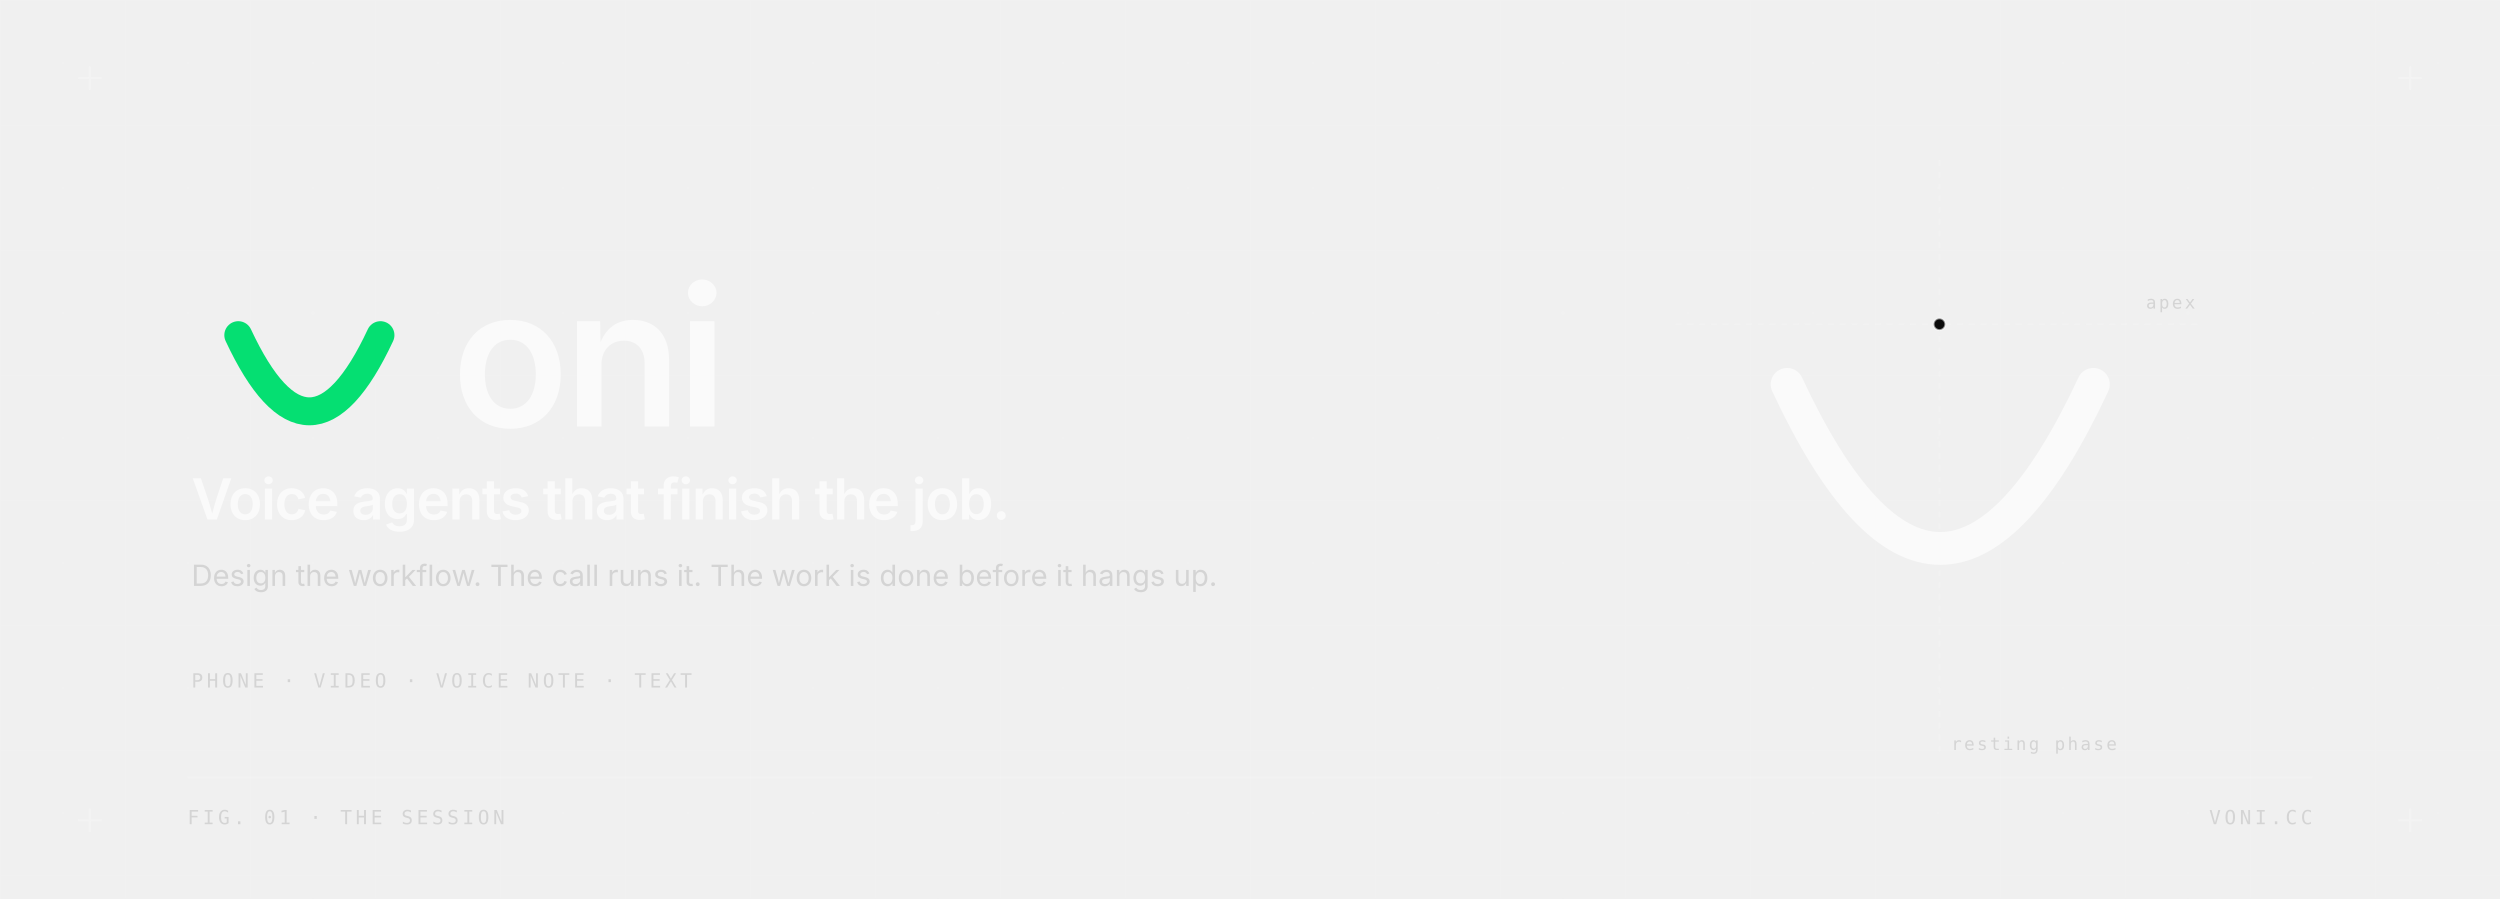
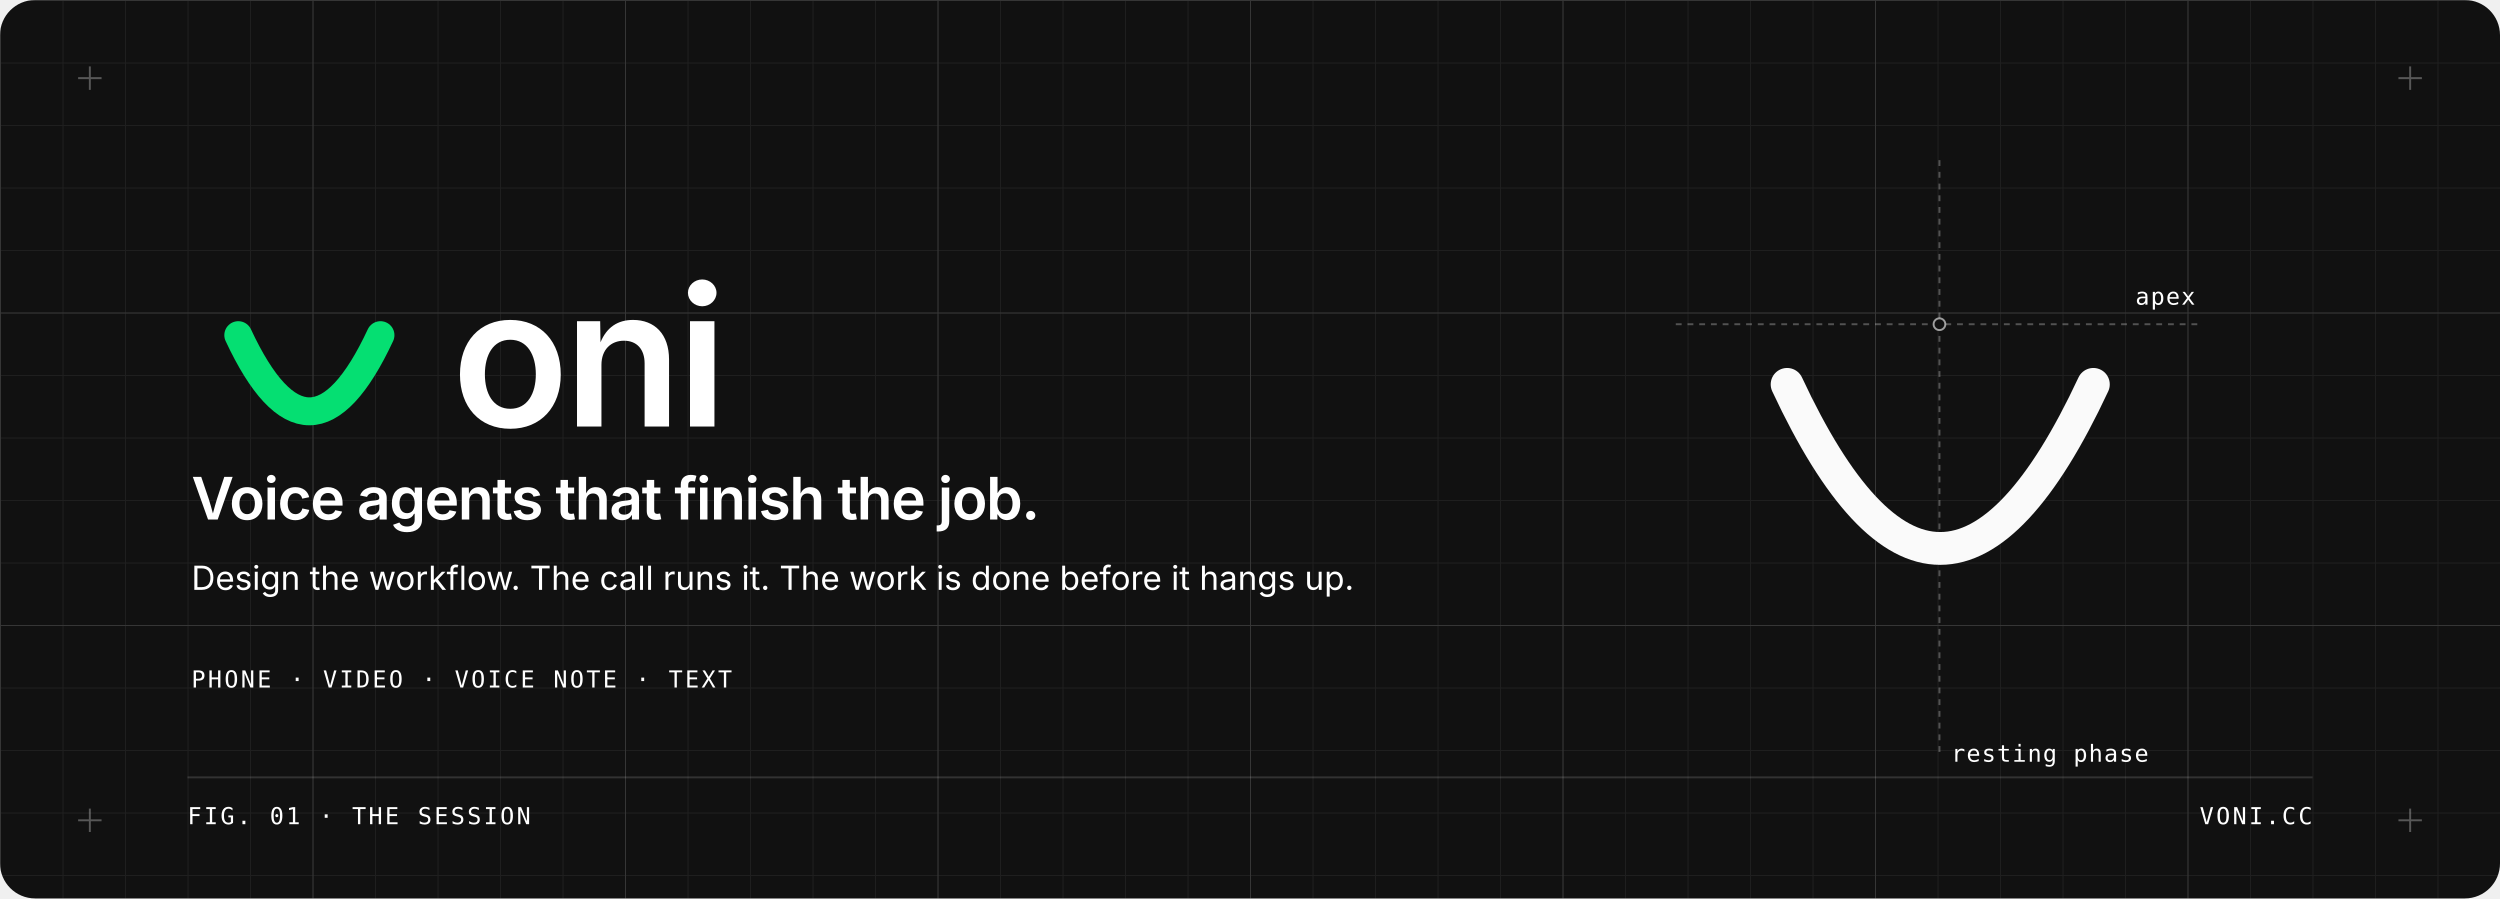
<svg xmlns="http://www.w3.org/2000/svg" viewBox="0 0 1280 460" width="1280" height="460" role="img" aria-label="Voni: voice agents that finish the job">
  <defs>
    <pattern id="grid" width="32" height="32" patternUnits="userSpaceOnUse">
-       <path d="M32 0 H0 V32" fill="none" stroke="#fafafa" stroke-opacity="0.05" stroke-width="1" />
+       <path d="M32 0 H0 V32" fill="none" stroke="#fafafa" stroke-opacity="0.06" stroke-width="1" />
    </pattern>
    <pattern id="gridMajor" width="160" height="160" patternUnits="userSpaceOnUse">
-       <path d="M160 0 H0 V160" fill="none" stroke="#fafafa" stroke-opacity="0.09" stroke-width="1" />
+       <path d="M160 0 H0 V160" fill="none" stroke="#fafafa" stroke-opacity="0.11" stroke-width="1" />
    </pattern>
+     <clipPath id="panel">
+       <rect x="0" y="0" width="1280" height="460" rx="18" ry="18" />
+     </clipPath>
  </defs>
-   <path d="M0 0 H1280 V460 H0 Z" fill="url(#grid)" />
-   <path d="M0 0 H1280 V460 H0 Z" fill="url(#gridMajor)" />
-   <g stroke="#fafafa" stroke-opacity="0.3" stroke-width="1">
-     <path d="M40 40 h12 M46 34 v12" />
-     <path d="M1240 40 h-12 M1234 34 v12" />
-     <path d="M40 420 h12 M46 414 v12" />
-     <path d="M1240 420 h-12 M1234 414 v12" />
-   </g>
-   <g transform="translate(96,104) scale(5.2)">
-     <path d="M5 9Q12 24 19 9" transform="translate(0,4)" fill="none" stroke="#05df72" stroke-width="2.75" stroke-linecap="round" />
-     <text x="26" y="22" font-family="Geist, Inter, system-ui, -apple-system, sans-serif" font-size="19" font-weight="600" letter-spacing="-0.5" fill="#fafafa">oni</text>
-   </g>
-   <text x="98" y="266" font-family="Geist, Inter, system-ui, -apple-system, sans-serif" font-size="29" font-weight="600" letter-spacing="-0.7" fill="#fafafa">Voice agents that finish the job.</text>
-   <text x="98" y="300" font-family="Geist, Inter, system-ui, -apple-system, sans-serif" font-size="15" font-weight="400" fill="#d4d4d4">Design the workflow. The call runs it. The work is done before it hangs up.</text>
-   <g font-family="Geist Mono, ui-monospace, SFMono-Regular, Menlo, monospace" font-size="10" letter-spacing="1.8" fill="#d4d4d4">
-     <text x="98" y="352">PHONE · VIDEO · VOICE NOTE · TEXT</text>
-   </g>
-   <g transform="translate(872,96)">
-     <g stroke="#fafafa" stroke-opacity="0.22" stroke-width="0.8" stroke-dasharray="3 3">
-       <line x1="-14" y1="70" x2="256" y2="70" />
-       <line x1="121" y1="-14" x2="121" y2="292" />
+   <g clip-path="url(#panel)">
+     <rect x="0" y="0" width="1280" height="460" fill="#111111" />
+     <path d="M0 0 H1280 V460 H0 Z" fill="url(#grid)" />
+     <path d="M0 0 H1280 V460 H0 Z" fill="url(#gridMajor)" />
+     <g stroke="#fafafa" stroke-opacity="0.3" stroke-width="1">
+       <path d="M40 40 h12 M46 34 v12" />
+       <path d="M1240 40 h-12 M1234 34 v12" />
+       <path d="M40 420 h12 M46 414 v12" />
+       <path d="M1240 420 h-12 M1234 414 v12" />
    </g>
-     <path d="M5 9Q12 24 19 9" transform="translate(-13,0) scale(11.2)" fill="none" stroke="#fafafa" stroke-width="1.5" stroke-linecap="round" />
-     <circle cx="121" cy="70" r="3" fill="#0a0a0a" stroke="#fafafa" stroke-opacity="0.55" stroke-width="1" />
-     <g font-family="Geist Mono, ui-monospace, SFMono-Regular, Menlo, monospace" font-size="9" letter-spacing="1.2" fill="#d4d4d4">
-       <text x="252" y="62" text-anchor="end">apex</text>
-       <text x="127" y="288">resting phase</text>
+     <g transform="translate(96,104) scale(5.2)">
+       <path d="M5 9Q12 24 19 9" transform="translate(0,4)" fill="none" stroke="#05df72" stroke-width="2.75" stroke-linecap="round" />
+       <text x="26" y="22" font-family="Geist, Inter, system-ui, -apple-system, sans-serif" font-size="19" font-weight="600" letter-spacing="-0.5" fill="#ffffff">oni</text>
+     </g>
+     <text x="98" y="266" font-family="Geist, Inter, system-ui, -apple-system, sans-serif" font-size="30" font-weight="600" letter-spacing="-0.7" fill="#ffffff">Voice agents that finish the job.</text>
+     <text x="98" y="302" font-family="Geist, Inter, system-ui, -apple-system, sans-serif" font-size="17" font-weight="400" fill="#ffffff">Design the workflow. The call runs it. The work is done before it hangs up.</text>
+     <g font-family="Geist Mono, ui-monospace, SFMono-Regular, Menlo, monospace" font-size="12" letter-spacing="1.2" fill="#ffffff">
+       <text x="98" y="352">PHONE · VIDEO · VOICE NOTE · TEXT</text>
+     </g>
+     <g transform="translate(872,96)">
+       <g stroke="#fafafa" stroke-opacity="0.28" stroke-width="1" stroke-dasharray="3 3">
+         <line x1="-14" y1="70" x2="256" y2="70" />
+         <line x1="121" y1="-14" x2="121" y2="292" />
+       </g>
+       <path d="M5 9Q12 24 19 9" transform="translate(-13,0) scale(11.2)" fill="none" stroke="#fafafa" stroke-width="1.5" stroke-linecap="round" />
+       <circle cx="121" cy="70" r="3" fill="#111111" stroke="#fafafa" stroke-opacity="0.6" stroke-width="1" />
+       <g font-family="Geist Mono, ui-monospace, SFMono-Regular, Menlo, monospace" font-size="12" letter-spacing="0.6" fill="#ffffff">
+         <text x="252" y="60" text-anchor="end">apex</text>
+         <text x="127" y="294">resting phase</text>
+       </g>
+     </g>
+     <line x1="96" y1="398" x2="1184" y2="398" stroke="#fafafa" stroke-opacity="0.14" stroke-width="1" />
+     <g font-family="Geist Mono, ui-monospace, SFMono-Regular, Menlo, monospace" font-size="12" letter-spacing="1.2" fill="#ffffff">
+       <text x="96" y="422">FIG. 01 · THE SESSION</text>
+       <text x="1184" y="422" text-anchor="end">VONI.CC</text>
    </g>
  </g>
-   <line x1="96" y1="398" x2="1184" y2="398" stroke="#fafafa" stroke-opacity="0.14" stroke-width="1" />
-   <g font-family="Geist Mono, ui-monospace, SFMono-Regular, Menlo, monospace" font-size="10" letter-spacing="1.8" fill="#d4d4d4">
-     <text x="96" y="422">FIG. 01 · THE SESSION</text>
-     <text x="1184" y="422" text-anchor="end">VONI.CC</text>
-   </g>
</svg>
